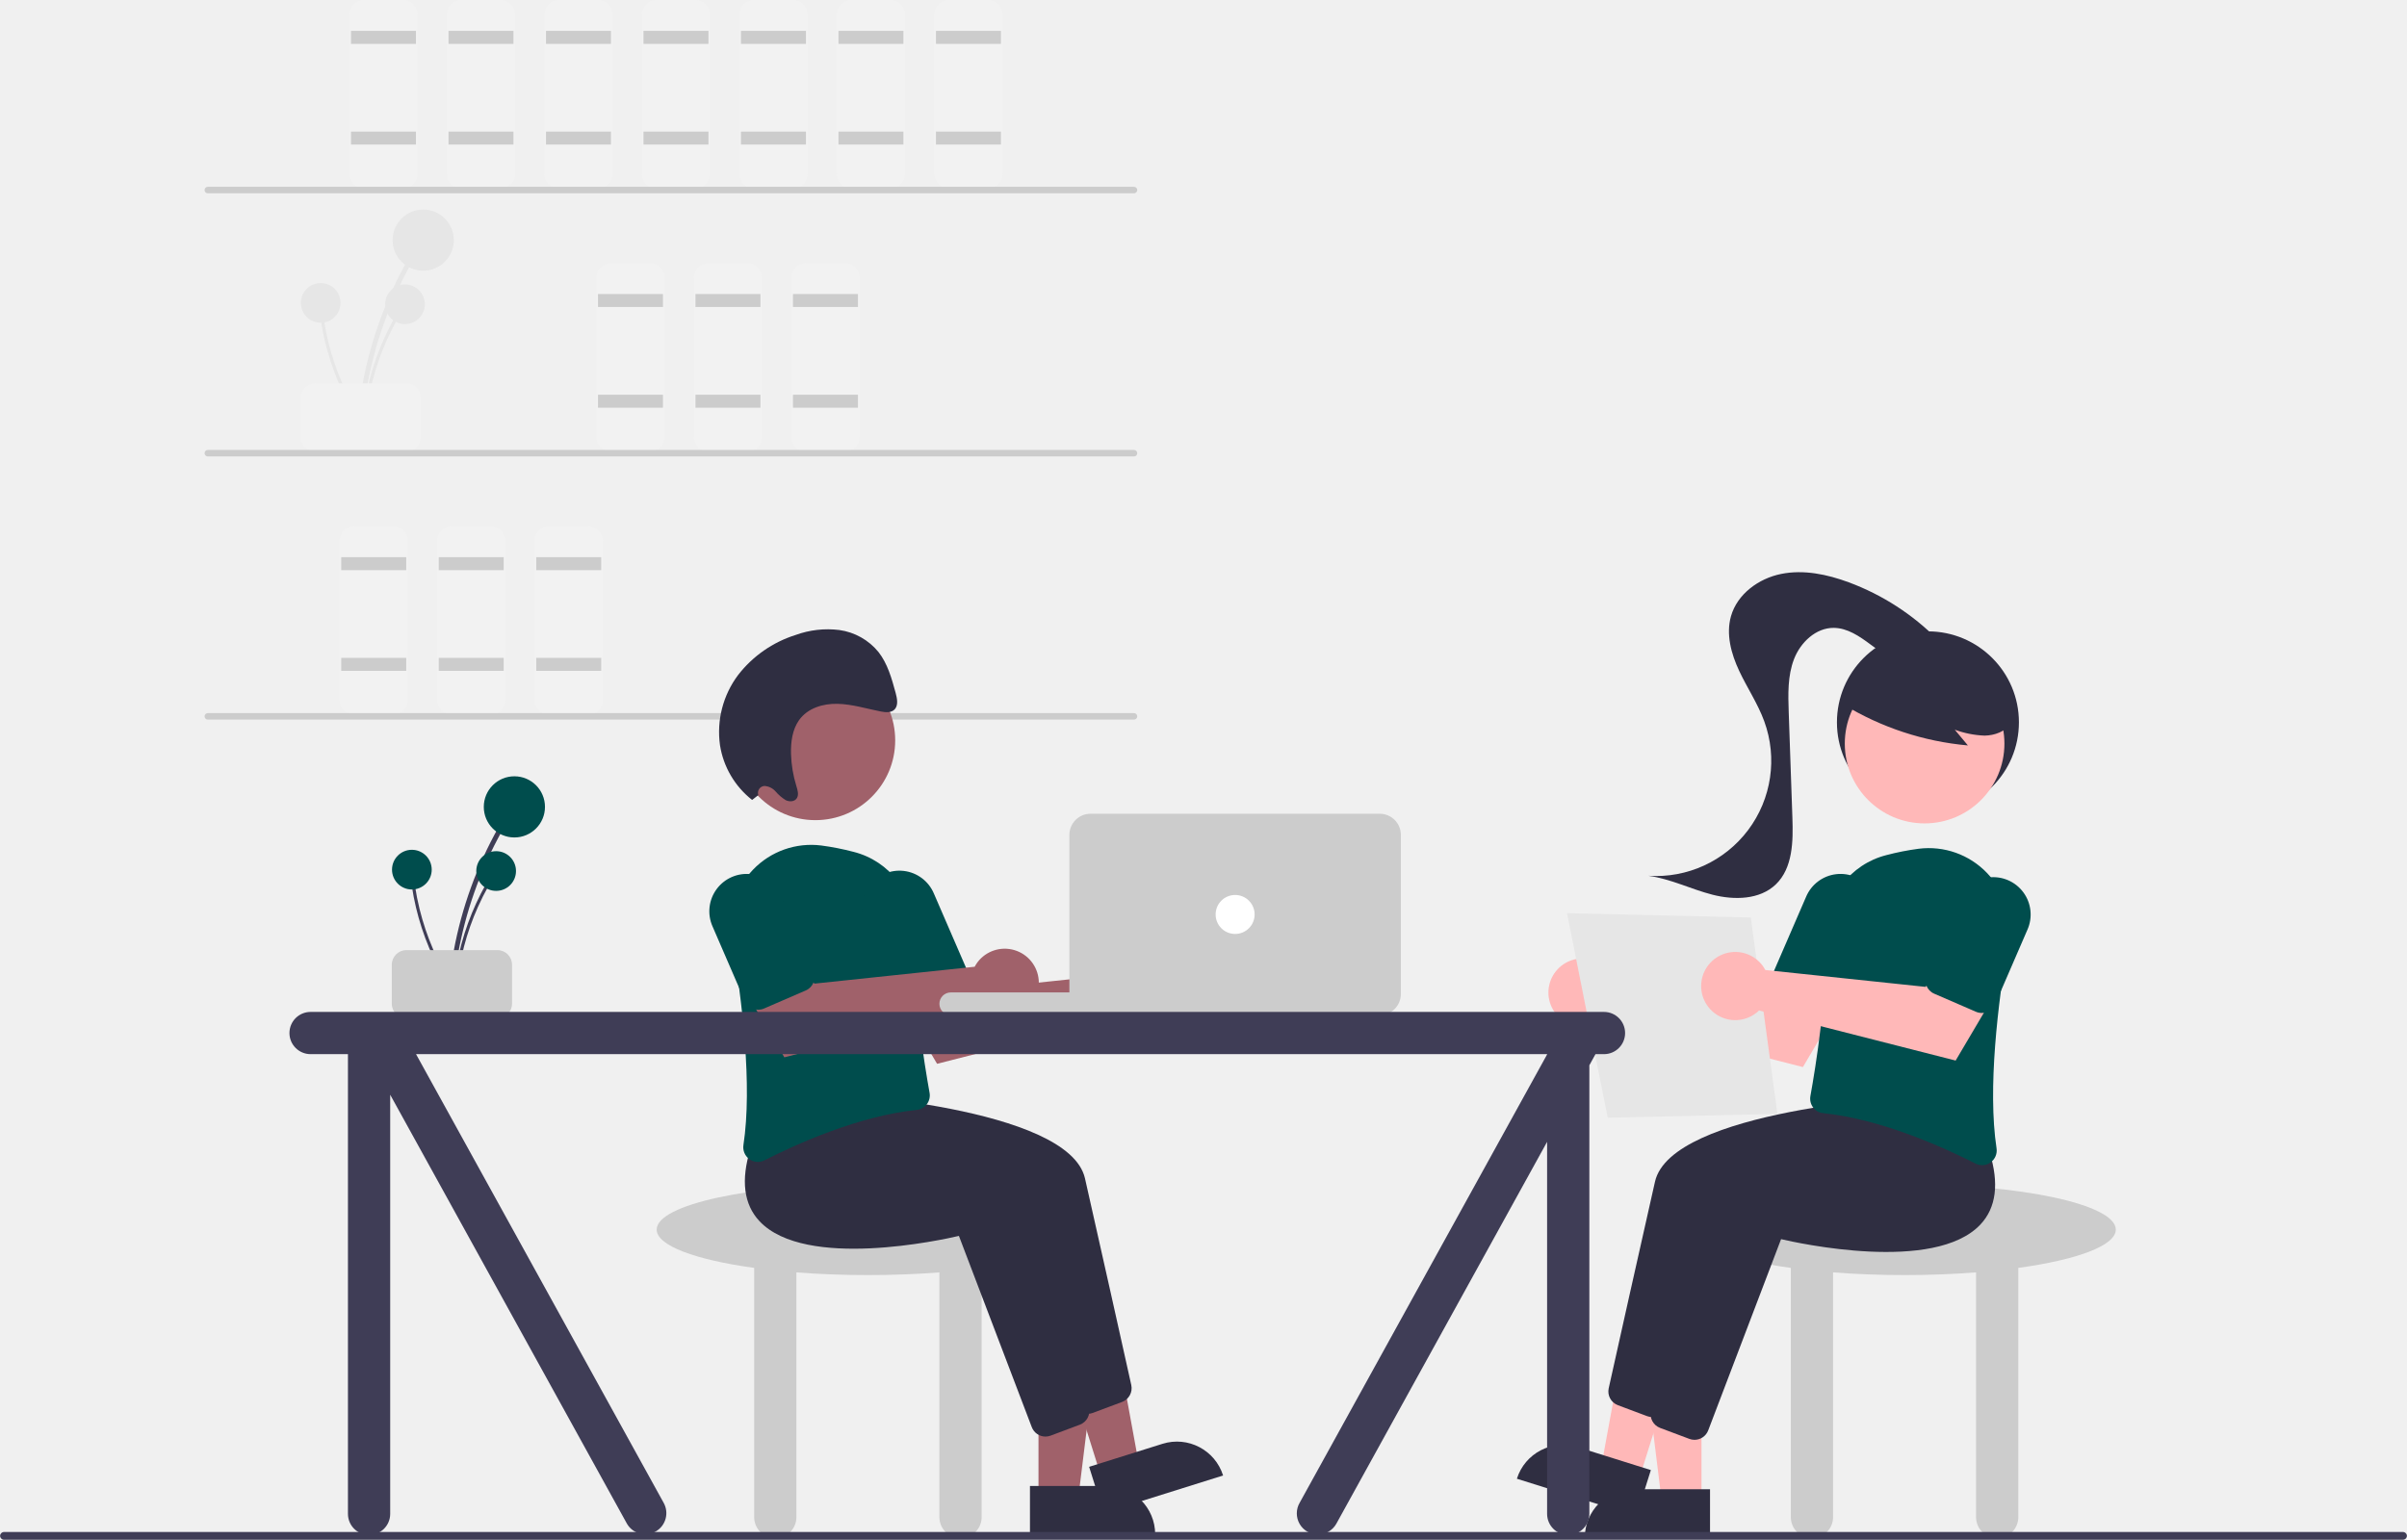
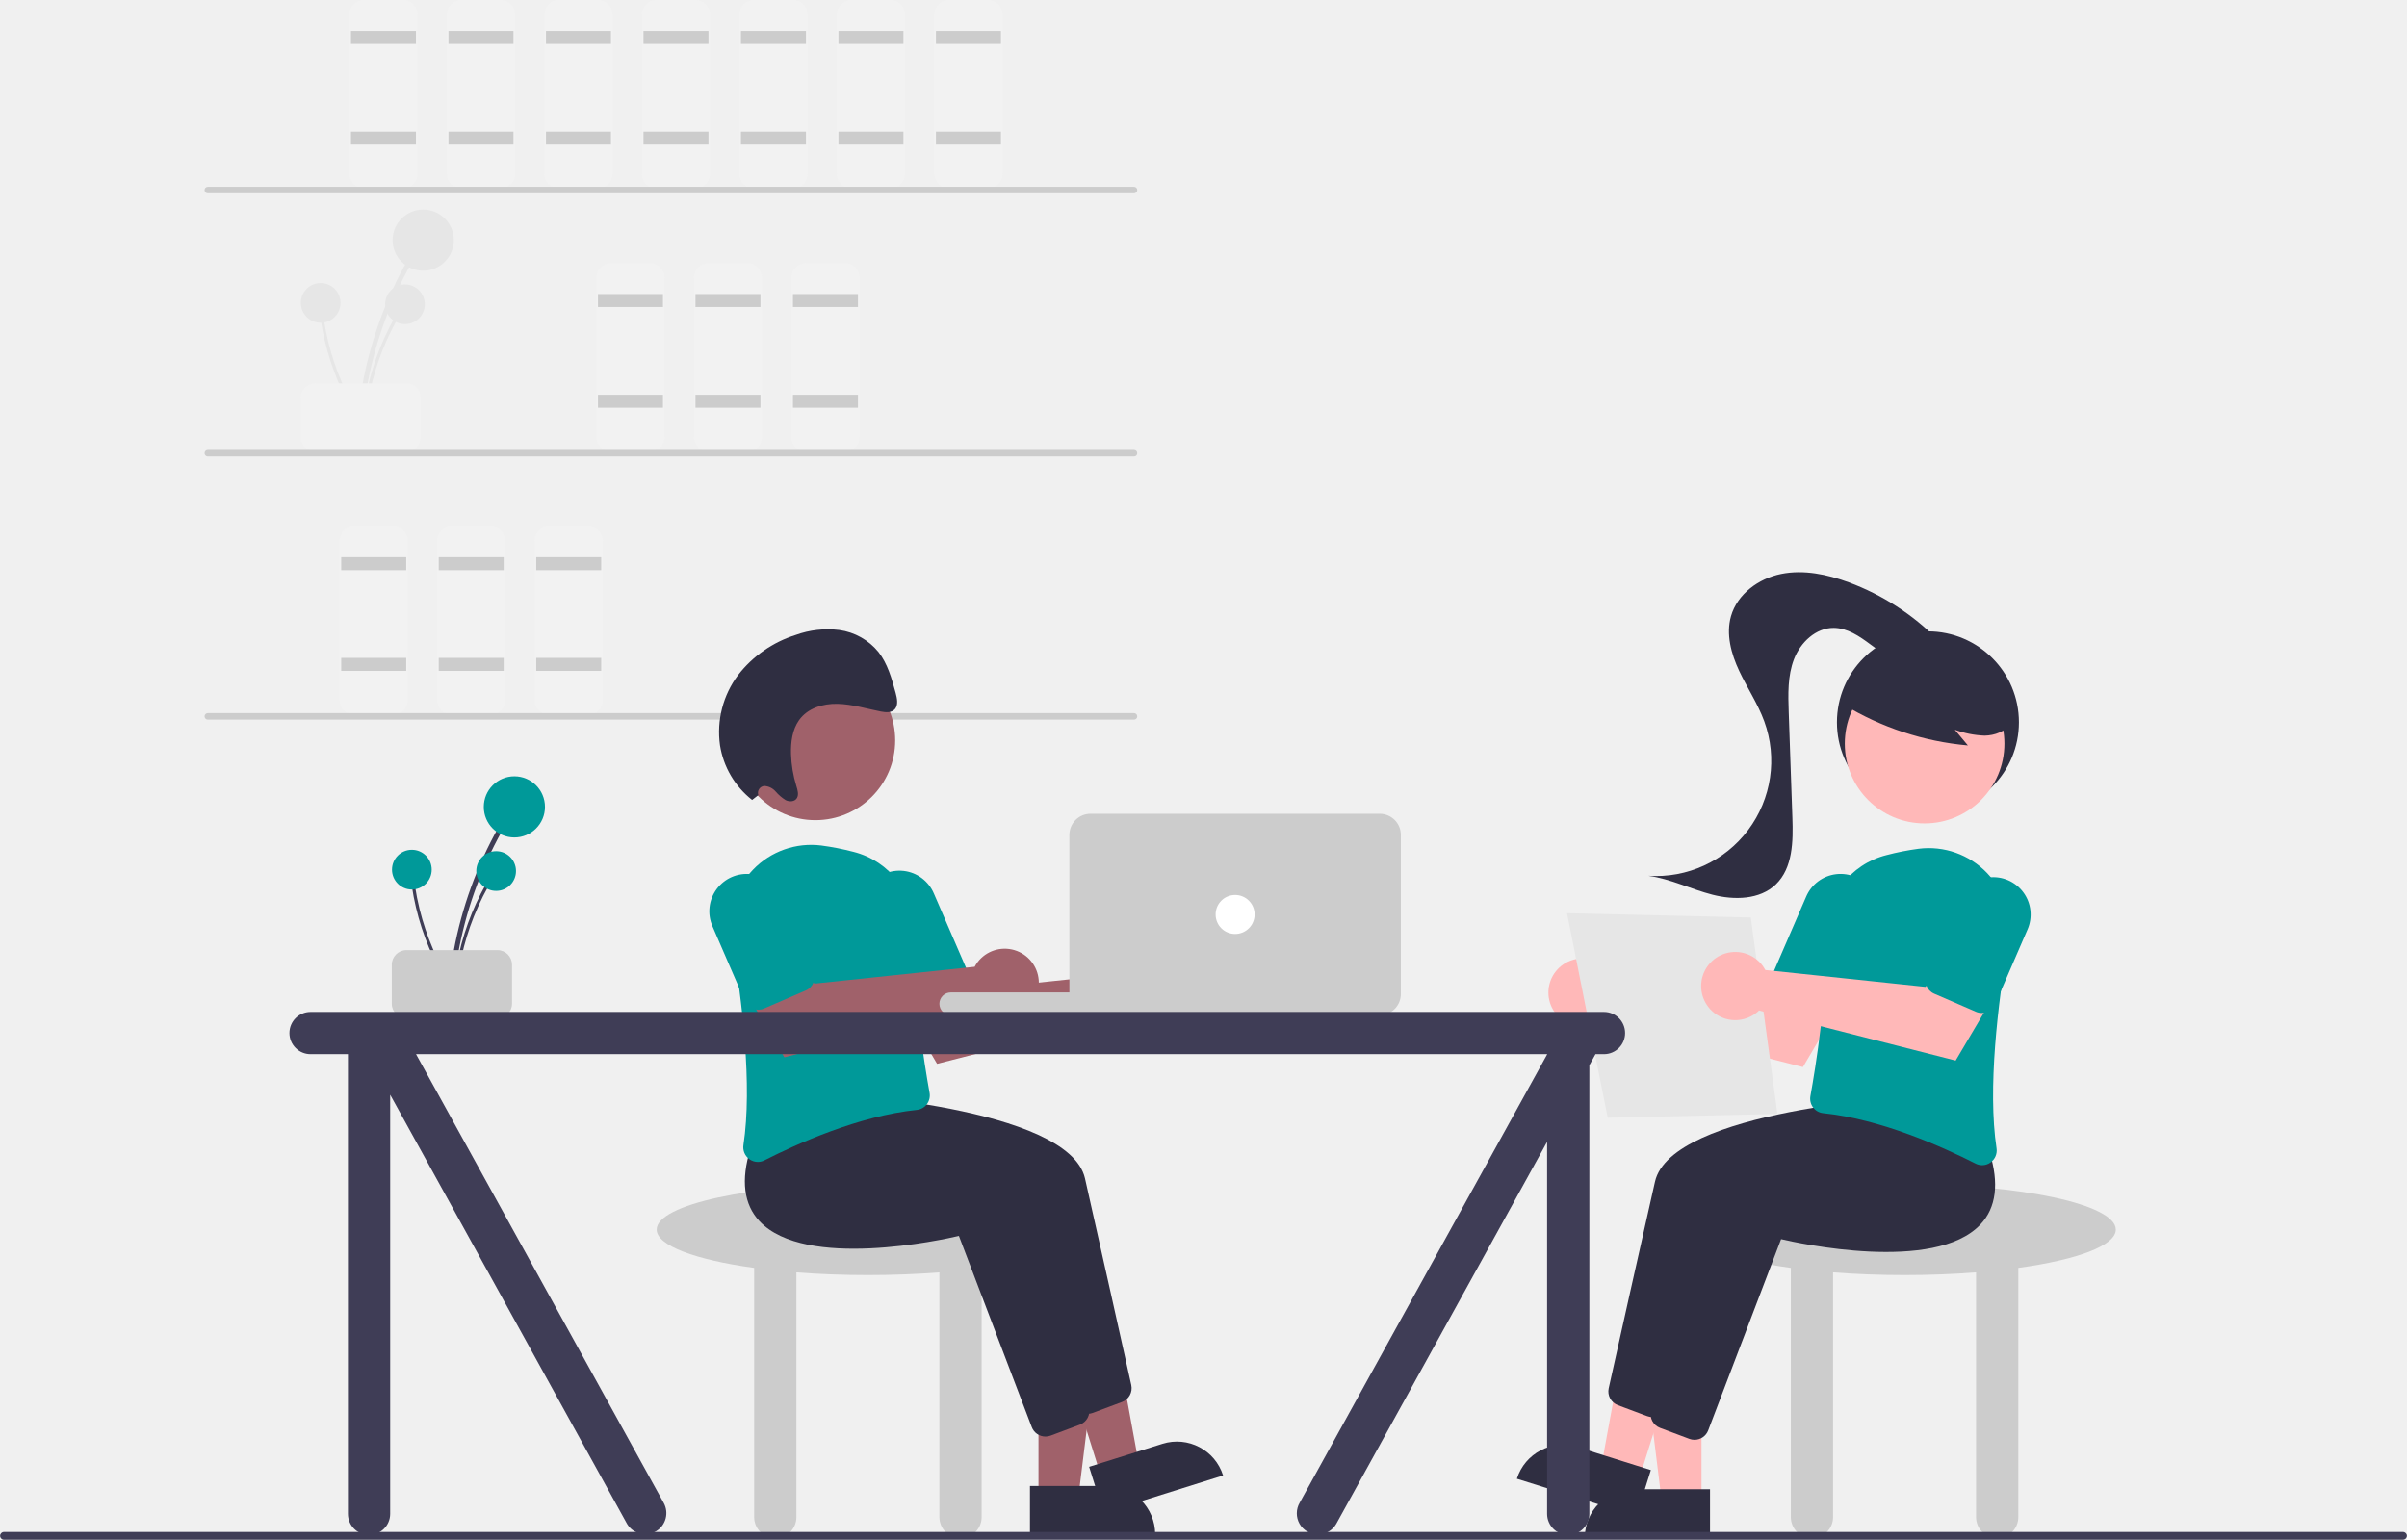
<svg xmlns="http://www.w3.org/2000/svg" id="b959f442-9ede-455f-a827-2b42a560702a" data-name="Layer 1" width="740.675" height="473.949" viewBox="0 0 740.675 473.949">
  <path d="M341.173,342.449a122.042,122.042,0,0,1,10.101-38.517q2.28-5.092,5.018-9.961a.744.744,0,0,0-1.284-.75,123.728,123.728,0,0,0-13.768,37.982q-1.034,5.584-1.554,11.246c-.088.952,1.399.946,1.486,0Z" transform="translate(-229.6623 -213.0257)" fill="#e6e6e6" />
  <circle cx="130.23" cy="73.914" r="9.414" fill="#e6e6e6" />
  <path d="M342.136,342.699a79.174,79.174,0,0,1,6.553-24.988q1.479-3.304,3.255-6.462a.483.483,0,0,0-.833-.487,80.268,80.268,0,0,0-8.932,24.641q-.671,3.622-1.008,7.296c-.057.618.908.614.964,0Z" transform="translate(-229.6623 -213.0257)" fill="#e6e6e6" />
  <circle cx="124.618" cy="93.662" r="6.108" fill="#e6e6e6" />
  <path d="M340.919,342.122a79.174,79.174,0,0,1-10.202-23.733q-.866-3.515-1.408-7.097a.483.483,0,0,0-.956.128,80.269,80.269,0,0,0,8.113,24.922q1.699,3.269,3.693,6.373c.335.522,1.093-.074.76-.593Z" transform="translate(-229.6623 -213.0257)" fill="#e6e6e6" />
  <circle cx="98.683" cy="93.233" r="6.108" fill="#e6e6e6" />
  <path d="M322.169,347.526v-12a4.505,4.505,0,0,1,4.5-4.5h28a4.505,4.505,0,0,1,4.5,4.5v12a4.505,4.505,0,0,1-4.5,4.5h-28A4.505,4.505,0,0,1,322.169,347.526Z" transform="translate(-229.6623 -213.0257)" fill="#f2f2f2" style="isolation:isolate" />
  <path d="M353.669,271.026h-12a4.505,4.505,0,0,1-4.5-4.5v-49a4.505,4.505,0,0,1,4.5-4.5h12a4.505,4.505,0,0,1,4.5,4.5v49A4.505,4.505,0,0,1,353.669,271.026Z" transform="translate(-229.6623 -213.0257)" fill="#f2f2f2" style="isolation:isolate" />
  <rect x="108.007" y="9.5" width="20" height="4" fill="#ccc" />
  <rect x="108.007" y="40.5" width="20" height="4" fill="#ccc" />
  <path d="M383.669,271.026h-12a4.505,4.505,0,0,1-4.5-4.5v-49a4.505,4.505,0,0,1,4.5-4.5h12a4.505,4.505,0,0,1,4.5,4.5v49A4.505,4.505,0,0,1,383.669,271.026Z" transform="translate(-229.6623 -213.0257)" fill="#f2f2f2" style="isolation:isolate" />
  <rect x="138.007" y="9.5" width="20" height="4" fill="#ccc" />
  <rect x="138.007" y="40.5" width="20" height="4" fill="#ccc" />
  <path d="M413.669,271.026h-12a4.505,4.505,0,0,1-4.5-4.5v-49a4.505,4.505,0,0,1,4.5-4.5h12a4.505,4.505,0,0,1,4.5,4.5v49A4.505,4.505,0,0,1,413.669,271.026Z" transform="translate(-229.6623 -213.0257)" fill="#f2f2f2" style="isolation:isolate" />
  <rect x="168.007" y="9.5" width="20" height="4" fill="#ccc" />
  <rect x="168.007" y="40.5" width="20" height="4" fill="#ccc" />
  <path d="M429.669,352.026h-12a4.505,4.505,0,0,1-4.5-4.5v-49a4.505,4.505,0,0,1,4.5-4.5h12a4.505,4.505,0,0,1,4.5,4.5v49A4.505,4.505,0,0,1,429.669,352.026Z" transform="translate(-229.6623 -213.0257)" fill="#f2f2f2" style="isolation:isolate" />
  <rect x="184.007" y="90.5" width="20" height="4" fill="#ccc" />
  <rect x="184.007" y="121.5" width="20" height="4" fill="#ccc" />
  <path d="M459.669,352.026h-12a4.505,4.505,0,0,1-4.5-4.5v-49a4.505,4.505,0,0,1,4.5-4.5h12a4.505,4.505,0,0,1,4.5,4.5v49A4.505,4.505,0,0,1,459.669,352.026Z" transform="translate(-229.6623 -213.0257)" fill="#f2f2f2" style="isolation:isolate" />
  <rect x="214.007" y="90.5" width="20" height="4" fill="#ccc" />
  <rect x="214.007" y="121.5" width="20" height="4" fill="#ccc" />
  <path d="M489.669,352.026h-12a4.505,4.505,0,0,1-4.5-4.5v-49a4.505,4.505,0,0,1,4.5-4.5h12a4.505,4.505,0,0,1,4.5,4.5v49A4.505,4.505,0,0,1,489.669,352.026Z" transform="translate(-229.6623 -213.0257)" fill="#f2f2f2" style="isolation:isolate" />
  <rect x="244.007" y="90.5" width="20" height="4" fill="#ccc" />
  <rect x="244.007" y="121.5" width="20" height="4" fill="#ccc" />
  <path d="M350.669,433.026h-12a4.505,4.505,0,0,1-4.5-4.5v-49a4.505,4.505,0,0,1,4.5-4.5h12a4.505,4.505,0,0,1,4.5,4.5v49A4.505,4.505,0,0,1,350.669,433.026Z" transform="translate(-229.6623 -213.0257)" fill="#f2f2f2" style="isolation:isolate" />
  <rect x="105.007" y="171.5" width="20" height="4" fill="#ccc" />
  <rect x="105.007" y="202.5" width="20" height="4" fill="#ccc" />
  <path d="M380.669,433.026h-12a4.505,4.505,0,0,1-4.5-4.5v-49a4.505,4.505,0,0,1,4.5-4.5h12a4.505,4.505,0,0,1,4.5,4.5v49A4.505,4.505,0,0,1,380.669,433.026Z" transform="translate(-229.6623 -213.0257)" fill="#f2f2f2" style="isolation:isolate" />
  <rect x="135.007" y="171.5" width="20" height="4" fill="#ccc" />
  <rect x="135.007" y="202.5" width="20" height="4" fill="#ccc" />
  <path d="M410.669,433.026h-12a4.505,4.505,0,0,1-4.5-4.5v-49a4.505,4.505,0,0,1,4.5-4.5h12a4.505,4.505,0,0,1,4.5,4.5v49A4.505,4.505,0,0,1,410.669,433.026Z" transform="translate(-229.6623 -213.0257)" fill="#f2f2f2" style="isolation:isolate" />
  <rect x="165.007" y="171.5" width="20" height="4" fill="#ccc" />
  <rect x="165.007" y="202.5" width="20" height="4" fill="#ccc" />
  <path d="M443.669,271.026h-12a4.505,4.505,0,0,1-4.5-4.5v-49a4.505,4.505,0,0,1,4.5-4.5h12a4.505,4.505,0,0,1,4.5,4.5v49A4.505,4.505,0,0,1,443.669,271.026Z" transform="translate(-229.6623 -213.0257)" fill="#f2f2f2" style="isolation:isolate" />
  <rect x="198.007" y="9.5" width="20" height="4" fill="#ccc" />
  <rect x="198.007" y="40.5" width="20" height="4" fill="#ccc" />
  <path d="M473.669,271.026h-12a4.505,4.505,0,0,1-4.5-4.5v-49a4.505,4.505,0,0,1,4.5-4.5h12a4.505,4.505,0,0,1,4.5,4.5v49A4.505,4.505,0,0,1,473.669,271.026Z" transform="translate(-229.6623 -213.0257)" fill="#f2f2f2" style="isolation:isolate" />
  <rect x="228.007" y="9.5" width="20" height="4" fill="#ccc" />
  <rect x="228.007" y="40.5" width="20" height="4" fill="#ccc" />
  <path d="M503.669,271.026h-12a4.505,4.505,0,0,1-4.5-4.5v-49a4.505,4.505,0,0,1,4.5-4.5h12a4.505,4.505,0,0,1,4.5,4.5v49A4.505,4.505,0,0,1,503.669,271.026Z" transform="translate(-229.6623 -213.0257)" fill="#f2f2f2" style="isolation:isolate" />
  <rect x="258.007" y="9.5" width="20" height="4" fill="#ccc" />
  <rect x="258.007" y="40.5" width="20" height="4" fill="#ccc" />
  <path d="M533.669,271.026h-12a4.505,4.505,0,0,1-4.5-4.5v-49a4.505,4.505,0,0,1,4.5-4.5h12a4.505,4.505,0,0,1,4.5,4.5v49A4.505,4.505,0,0,1,533.669,271.026Z" transform="translate(-229.6623 -213.0257)" fill="#f2f2f2" style="isolation:isolate" />
  <rect x="288.007" y="9.5" width="20" height="4" fill="#ccc" />
  <rect x="288.007" y="40.5" width="20" height="4" fill="#ccc" />
  <path d="M578.61,272.526h-285a1,1,0,0,1,0-2h285a1,1,0,0,1,0,2Z" transform="translate(-229.6623 -213.0257)" fill="#ccc" />
  <path d="M578.61,353.526h-285a1,1,0,0,1,0-2h285a1,1,0,0,1,0,2Z" transform="translate(-229.6623 -213.0257)" fill="#ccc" />
  <path d="M578.61,434.526h-285a1,1,0,0,1,0-2h285a1,1,0,0,1,0,2Z" transform="translate(-229.6623 -213.0257)" fill="#ccc" />
  <path d="M561.732,591.508c0-7.732-29.102-14-65-14s-65,6.268-65,14c0,4.955,11.964,9.306,30,11.794V680.008a6.5,6.5,0,0,0,13,0V604.684c6.872.532,14.277.824,22,.824s15.128-.292,22-.824v75.324a6.5,6.5,0,0,0,13,0V603.302C549.768,600.814,561.732,596.463,561.732,591.508Z" transform="translate(-229.6623 -213.0257)" fill="#ccc" />
  <polygon points="319.563 460.906 331.823 460.906 337.655 413.618 319.561 413.618 319.563 460.906" fill="#a0616a" />
  <path d="M546.598,670.428h38.531a0,0,0,0,1,0,0v14.887a0,0,0,0,1,0,0H561.485a14.887,14.887,0,0,1-14.887-14.887v0A0,0,0,0,1,546.598,670.428Z" transform="translate(902.0962 1142.692) rotate(179.9974)" fill="#2f2e41" />
  <polygon points="338.701 454.064 350.398 450.393 341.806 403.528 324.542 408.945 338.701 454.064" fill="#a0616a" />
  <path d="M566.152,658.424h38.531a0,0,0,0,1,0,0v14.887a0,0,0,0,1,0,0H581.039a14.887,14.887,0,0,1-14.887-14.887v0A0,0,0,0,1,566.152,658.424Z" transform="translate(1113.688 912.876) rotate(162.5774)" fill="#2f2e41" />
  <path d="M560.161,645.324l-22.427-58.871c-5.031,1.182-47.227,10.519-61.359-4.528-4.843-5.157-5.788-12.629-2.808-22.208l8.248-10.364.256.014c3.118.164,76.435,4.273,81.461,26.389,4.238,18.645,11.977,53.405,14.247,63.615a4.516,4.516,0,0,1-2.814,5.184l-9.019,3.382a4.462,4.462,0,0,1-1.572.286A4.513,4.513,0,0,1,560.161,645.324Z" transform="translate(-229.6623 -213.0257)" fill="#2f2e41" />
  <path d="M547.161,652.324l-22.427-58.871c-5.032,1.182-47.227,10.518-61.359-4.528-4.843-5.157-5.788-12.629-2.808-22.208l8.248-10.364.256.014c3.118.164,76.435,4.273,81.461,26.389,4.238,18.645,11.977,53.405,14.247,63.615a4.516,4.516,0,0,1-2.814,5.184l-9.019,3.382a4.462,4.462,0,0,1-1.572.286A4.513,4.513,0,0,1,547.161,652.324Z" transform="translate(-229.6623 -213.0257)" fill="#2f2e41" />
  <path d="M577.469,511.202a10.527,10.527,0,0,0-.885,1.402l-49.32,5.196-7.1-9.734-16.091,8.794,13.944,23.621,60.487-15.423a10.496,10.496,0,1,0-1.036-13.857Z" transform="translate(-229.6623 -213.0257)" fill="#a0616a" />
-   <path d="M460.25,569.825a4.507,4.507,0,0,1-1.819-4.349c2.782-18.343-.419-44.619-3.595-63.433a24.795,24.795,0,0,1,27.559-28.762,79.865,79.865,0,0,1,9.913,1.954h0a24.596,24.596,0,0,1,18.582,24.468c-.475,18.154,3.211,40.806,4.818,49.701a4.519,4.519,0,0,1-.834,3.511,4.392,4.392,0,0,1-3.095,1.75c-17.808,1.817-37.012,10.502-46.875,15.517a4.501,4.501,0,0,1-2.05.501A4.429,4.429,0,0,1,460.25,569.825Z" transform="translate(-229.6623 -213.0257)" fill="#004d4d" />
-   <path d="M508.321,522.514a4.471,4.471,0,0,1-2.474-2.397l-9.931-22.942a11.5,11.5,0,1,1,21.107-9.136l9.932,22.942a4.506,4.506,0,0,1-2.342,5.917l-12.848,5.562a4.469,4.469,0,0,1-3.444.055Z" transform="translate(-229.6623 -213.0257)" fill="#004d4d" />
+   <path d="M460.25,569.825a4.507,4.507,0,0,1-1.819-4.349c2.782-18.343-.419-44.619-3.595-63.433a24.795,24.795,0,0,1,27.559-28.762,79.865,79.865,0,0,1,9.913,1.954h0a24.596,24.596,0,0,1,18.582,24.468c-.475,18.154,3.211,40.806,4.818,49.701a4.519,4.519,0,0,1-.834,3.511,4.392,4.392,0,0,1-3.095,1.75c-17.808,1.817-37.012,10.502-46.875,15.517a4.501,4.501,0,0,1-2.05.501A4.429,4.429,0,0,1,460.25,569.825Z" transform="translate(-229.6623 -213.0257)" fill="#009999" />
+   <path d="M508.321,522.514a4.471,4.471,0,0,1-2.474-2.397l-9.931-22.942a11.5,11.5,0,1,1,21.107-9.136l9.932,22.942a4.506,4.506,0,0,1-2.342,5.917l-12.848,5.562a4.469,4.469,0,0,1-3.444.055Z" transform="translate(-229.6623 -213.0257)" fill="#009999" />
  <path d="M530.469,509.202a10.527,10.527,0,0,0-.885,1.402l-49.32,5.196-7.1-9.734-16.091,8.794,13.944,23.621,60.487-15.423a10.496,10.496,0,1,0-1.036-13.857Z" transform="translate(-229.6623 -213.0257)" fill="#a0616a" />
-   <path d="M461.321,523.514a4.471,4.471,0,0,1-2.474-2.397l-9.931-22.942a11.5,11.5,0,1,1,21.107-9.136l9.932,22.942a4.506,4.506,0,0,1-2.342,5.917l-12.848,5.562a4.469,4.469,0,0,1-3.444.055Z" transform="translate(-229.6623 -213.0257)" fill="#004d4d" />
+   <path d="M461.321,523.514a4.471,4.471,0,0,1-2.474-2.397l-9.931-22.942a11.5,11.5,0,1,1,21.107-9.136l9.932,22.942a4.506,4.506,0,0,1-2.342,5.917l-12.848,5.562a4.469,4.469,0,0,1-3.444.055Z" transform="translate(-229.6623 -213.0257)" fill="#009999" />
  <circle cx="250.906" cy="227.891" r="24.561" fill="#a0616a" />
  <path d="M463.008,457.773a2.135,2.135,0,0,1,1.856-2.819,4.93,4.93,0,0,1,3.476,1.715,13.834,13.834,0,0,0,3.071,2.637c1.188.599,2.8.514,3.477-.628.636-1.072.2-2.508-.185-3.753a36.907,36.907,0,0,1-1.63-9.77c-.111-3.7.411-7.562,2.46-10.448,2.644-3.725,7.371-5.139,11.845-5.036s8.875,1.484,13.307,2.357c1.53.301,3.328.455,4.352-.73,1.088-1.261.688-3.301.226-5.004-1.201-4.417-2.475-8.985-5.265-12.552a18.898,18.898,0,0,0-12.061-6.79,28.938,28.938,0,0,0-13.462,1.528,36.096,36.096,0,0,0-17.683,12.319,29.236,29.236,0,0,0-5.578,21.6,26.667,26.667,0,0,0,9.886,16.855Z" transform="translate(-229.6623 -213.0257)" fill="#2f2e41" />
  <path d="M369.228,516.902a122.042,122.042,0,0,1,10.101-38.517q2.28-5.092,5.018-9.961a.744.744,0,0,0-1.284-.75,123.728,123.728,0,0,0-13.768,37.982q-1.034,5.584-1.554,11.246c-.088.952,1.399.946,1.486,0Z" transform="translate(-229.6623 -213.0257)" fill="#3f3d56" />
-   <circle cx="158.285" cy="248.368" r="9.414" fill="#004d4d" />
+   <circle cx="158.285" cy="248.368" r="9.414" fill="#009999" />
  <path d="M370.191,517.152a79.174,79.174,0,0,1,6.553-24.988q1.479-3.304,3.255-6.462a.483.483,0,0,0-.833-.487,80.268,80.268,0,0,0-8.932,24.641q-.671,3.622-1.008,7.296c-.057.618.908.614.964,0Z" transform="translate(-229.6623 -213.0257)" fill="#3f3d56" />
-   <circle cx="152.673" cy="268.115" r="6.108" fill="#004d4d" />
+   <circle cx="152.673" cy="268.115" r="6.108" fill="#009999" />
  <path d="M368.974,516.576a79.174,79.174,0,0,1-10.202-23.733q-.866-3.515-1.408-7.097a.483.483,0,0,0-.956.128,80.269,80.269,0,0,0,8.113,24.922q1.699,3.269,3.693,6.373c.335.522,1.093-.074.76-.593Z" transform="translate(-229.6623 -213.0257)" fill="#3f3d56" />
-   <circle cx="126.738" cy="267.687" r="6.108" fill="#004d4d" />
+   <circle cx="126.738" cy="267.687" r="6.108" fill="#009999" />
  <path d="M350.224,521.979v-12a4.505,4.505,0,0,1,4.5-4.5h28a4.505,4.505,0,0,1,4.5,4.5v12a4.505,4.505,0,0,1-4.5,4.5h-28A4.505,4.505,0,0,1,350.224,521.979Z" transform="translate(-229.6623 -213.0257)" fill="#ccc" />
  <rect x="289.07" y="305.482" width="86" height="7" rx="3.5" fill="#ccc" />
  <path d="M654.232,525.508h-89a6.507,6.507,0,0,1-6.5-6.5v-49a6.507,6.507,0,0,1,6.5-6.5h89a6.507,6.507,0,0,1,6.5,6.5v49A6.507,6.507,0,0,1,654.232,525.508Z" transform="translate(-229.6623 -213.0257)" fill="#ccc" />
  <circle cx="380.07" cy="281.482" r="6" fill="#fff" />
  <path d="M880.732,591.508c0-7.732-29.102-14-65-14s-65,6.268-65,14c0,4.955,11.964,9.306,30,11.794V680.008a6.5,6.5,0,0,0,13,0V604.684c6.872.532,14.277.824,22,.824s15.128-.292,22-.824v75.324a6.5,6.5,0,0,0,13,0V603.302C868.768,600.814,880.732,596.463,880.732,591.508Z" transform="translate(-229.6623 -213.0257)" fill="#ccc" />
  <circle cx="593.257" cy="222.34" r="28" fill="#2f2e41" />
  <polygon points="523.577 461.906 511.317 461.906 505.485 414.618 523.579 414.618 523.577 461.906" fill="#ffb8b8" />
  <path d="M502.56,458.403h23.644a0,0,0,0,1,0,0v14.887a0,0,0,0,1,0,0H487.673a0,0,0,0,1,0,0v0A14.887,14.887,0,0,1,502.56,458.403Z" fill="#2f2e41" />
  <polygon points="504.439 455.064 492.742 451.393 501.334 404.528 518.598 409.945 504.439 455.064" fill="#ffb8b8" />
  <path d="M712.668,659.424h23.644a0,0,0,0,1,0,0v14.887a0,0,0,0,1,0,0H697.781a0,0,0,0,1,0,0v0A14.887,14.887,0,0,1,712.668,659.424Z" transform="translate(2.90601 -397.1277) rotate(17.42262)" fill="#2f2e41" />
  <path d="M738.09,649.222a4.462,4.462,0,0,1-1.572-.286l-9.019-3.382a4.516,4.516,0,0,1-2.814-5.184c2.271-10.21,10.01-44.971,14.247-63.615,5.026-22.115,78.343-26.225,81.461-26.389l.256-.014L828.897,560.717c2.98,9.579,2.036,17.051-2.808,22.208-14.132,15.047-56.327,5.71-61.359,4.528l-22.427,58.871A4.513,4.513,0,0,1,738.09,649.222Z" transform="translate(-229.6623 -213.0257)" fill="#2f2e41" />
  <path d="M751.09,656.222a4.462,4.462,0,0,1-1.572-.286l-9.019-3.382a4.516,4.516,0,0,1-2.814-5.184c2.271-10.21,10.01-44.971,14.247-63.615,5.026-22.115,78.343-26.225,81.461-26.389l.256-.014L841.897,567.717c2.98,9.579,2.036,17.051-2.808,22.208-14.132,15.046-56.327,5.71-61.359,4.528l-22.427,58.871A4.513,4.513,0,0,1,751.09,656.222Z" transform="translate(-229.6623 -213.0257)" fill="#2f2e41" />
  <path d="M724.995,512.202a10.526,10.526,0,0,1,.885,1.402l49.32,5.196,7.1-9.734,16.091,8.794-13.944,23.621L723.959,526.059a10.496,10.496,0,1,1,1.036-13.857Z" transform="translate(-229.6623 -213.0257)" fill="#ffb8b8" />
-   <path d="M839.608,571.684a4.501,4.501,0,0,1-2.05-.501c-9.862-5.015-29.066-13.699-46.875-15.517a4.392,4.392,0,0,1-3.095-1.75,4.519,4.519,0,0,1-.834-3.511c1.607-8.896,5.293-31.547,4.818-49.701a24.596,24.596,0,0,1,18.582-24.468h0a79.864,79.864,0,0,1,9.913-1.954,24.795,24.795,0,0,1,27.559,28.762c-3.176,18.813-6.377,45.09-3.595,63.433a4.507,4.507,0,0,1-1.819,4.349A4.429,4.429,0,0,1,839.608,571.684Z" transform="translate(-229.6623 -213.0257)" fill="#004d4d" />
-   <path d="M792.486,523.832a4.496,4.496,0,0,1-1.787-.373l-12.848-5.562a4.506,4.506,0,0,1-2.342-5.917l9.932-22.942a11.5,11.5,0,1,1,21.107,9.136l-9.931,22.942a4.511,4.511,0,0,1-4.131,2.716Z" transform="translate(-229.6623 -213.0257)" fill="#004d4d" />
+   <path d="M839.608,571.684a4.501,4.501,0,0,1-2.05-.501c-9.862-5.015-29.066-13.699-46.875-15.517a4.392,4.392,0,0,1-3.095-1.75,4.519,4.519,0,0,1-.834-3.511c1.607-8.896,5.293-31.547,4.818-49.701a24.596,24.596,0,0,1,18.582-24.468h0a79.864,79.864,0,0,1,9.913-1.954,24.795,24.795,0,0,1,27.559,28.762c-3.176,18.813-6.377,45.09-3.595,63.433a4.507,4.507,0,0,1-1.819,4.349A4.429,4.429,0,0,1,839.608,571.684Z" transform="translate(-229.6623 -213.0257)" fill="#009999" />
+   <path d="M792.486,523.832a4.496,4.496,0,0,1-1.787-.373l-12.848-5.562a4.506,4.506,0,0,1-2.342-5.917l9.932-22.942a11.5,11.5,0,1,1,21.107,9.136l-9.931,22.942a4.511,4.511,0,0,1-4.131,2.716Z" transform="translate(-229.6623 -213.0257)" fill="#009999" />
  <circle cx="592.234" cy="228.891" r="24.561" fill="#ffb8b8" />
  <path d="M796.893,429.85A88.591,88.591,0,0,0,835.219,442.478l-4.04-4.841a29.688,29.688,0,0,0,9.171,1.821c3.13-.049,6.41-1.254,8.186-3.832a9.342,9.342,0,0,0,.625-8.63,17.694,17.694,0,0,0-5.566-6.96,33.14,33.14,0,0,0-30.844-5.512,19.806,19.806,0,0,0-9.212,5.909c-2.328,2.872-6.811,5.432-5.619,8.932Z" transform="translate(-229.6623 -213.0257)" fill="#2f2e41" />
  <path d="M826.026,410.029a75.485,75.485,0,0,0-27.463-17.759c-6.639-2.459-13.865-3.979-20.805-2.582s-13.504,6.198-15.44,13.008c-1.583,5.568.052,11.564,2.509,16.806s5.738,10.102,7.725,15.54a35.468,35.468,0,0,1-35.689,47.562c6.819.914,13.105,4.119,19.771,5.825s14.533,1.59,19.486-3.185c5.241-5.052,5.346-13.267,5.092-20.542l-1.13-32.445c-.192-5.515-.356-11.208,1.633-16.356s6.716-9.656,12.235-9.609c4.183.035,7.884,2.569,11.239,5.068s6.904,5.165,11.071,5.536,8.923-2.711,8.611-6.882" transform="translate(-229.6623 -213.0257)" fill="#2f2e41" />
  <polygon points="482.197 281.087 538.75 282.422 546.943 342.878 494.716 344.05 482.197 281.087" fill="#e6e6e6" />
  <path d="M771.995,510.202a10.526,10.526,0,0,1,.885,1.402l49.32,5.196,7.1-9.734,16.091,8.794-13.944,23.621L770.959,524.059a10.496,10.496,0,1,1,1.036-13.857Z" transform="translate(-229.6623 -213.0257)" fill="#ffb8b8" />
-   <path d="M839.486,524.832a4.496,4.496,0,0,1-1.787-.373l-12.848-5.562a4.506,4.506,0,0,1-2.342-5.917l9.932-22.942a11.5,11.5,0,1,1,21.107,9.136l-9.931,22.942a4.511,4.511,0,0,1-4.131,2.716Z" transform="translate(-229.6623 -213.0257)" fill="#004d4d" />
+   <path d="M839.486,524.832a4.496,4.496,0,0,1-1.787-.373l-12.848-5.562a4.506,4.506,0,0,1-2.342-5.917l9.932-22.942a11.5,11.5,0,1,1,21.107,9.136l-9.931,22.942a4.511,4.511,0,0,1-4.131,2.716Z" transform="translate(-229.6623 -213.0257)" fill="#009999" />
  <path d="M723.232,524.508h-398a6.5,6.5,0,1,0,0,13h11.5v141.5a6.5,6.5,0,0,0,13,0V549.998l72.871,132.078a6.5,6.5,0,0,0,11.258-6.5L357.686,537.508H705.732v.084l-76.129,137.984a6.5,6.5,0,1,0,11.258,6.5l64.871-117.578V679.008a6.5,6.5,0,0,0,13,0V540.935l1.891-3.427h2.609a6.5,6.5,0,0,0,0-13Z" transform="translate(-229.6623 -213.0257)" fill="#3f3d56" />
  <path d="M969.147,686.974H230.853a1.191,1.191,0,0,1,0-2.381H969.147a1.191,1.191,0,0,1,0,2.381Z" transform="translate(-229.6623 -213.0257)" fill="#3f3d56" />
</svg>
